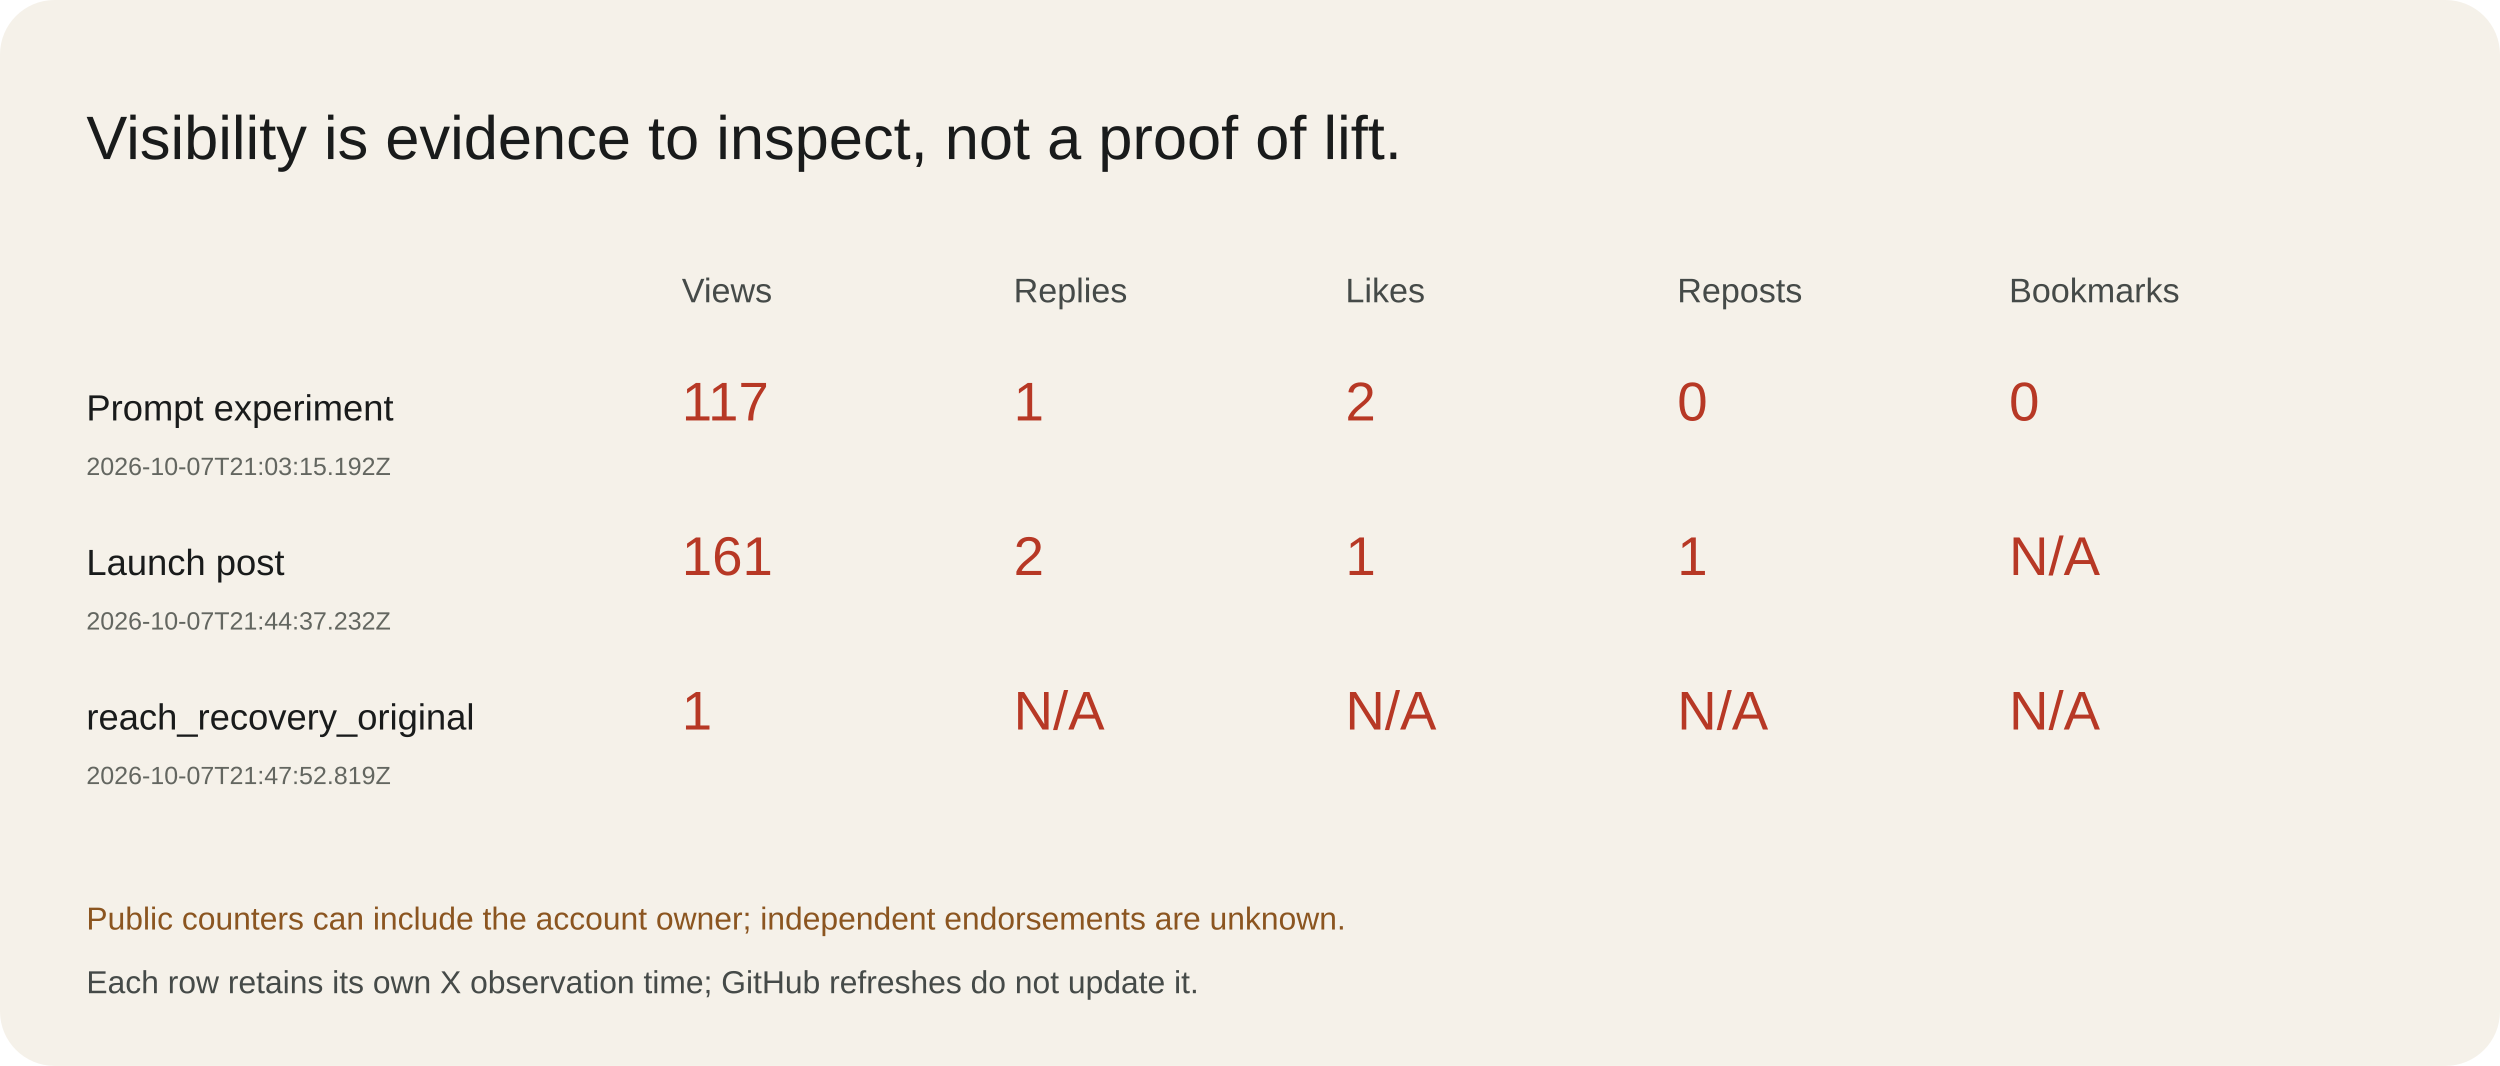
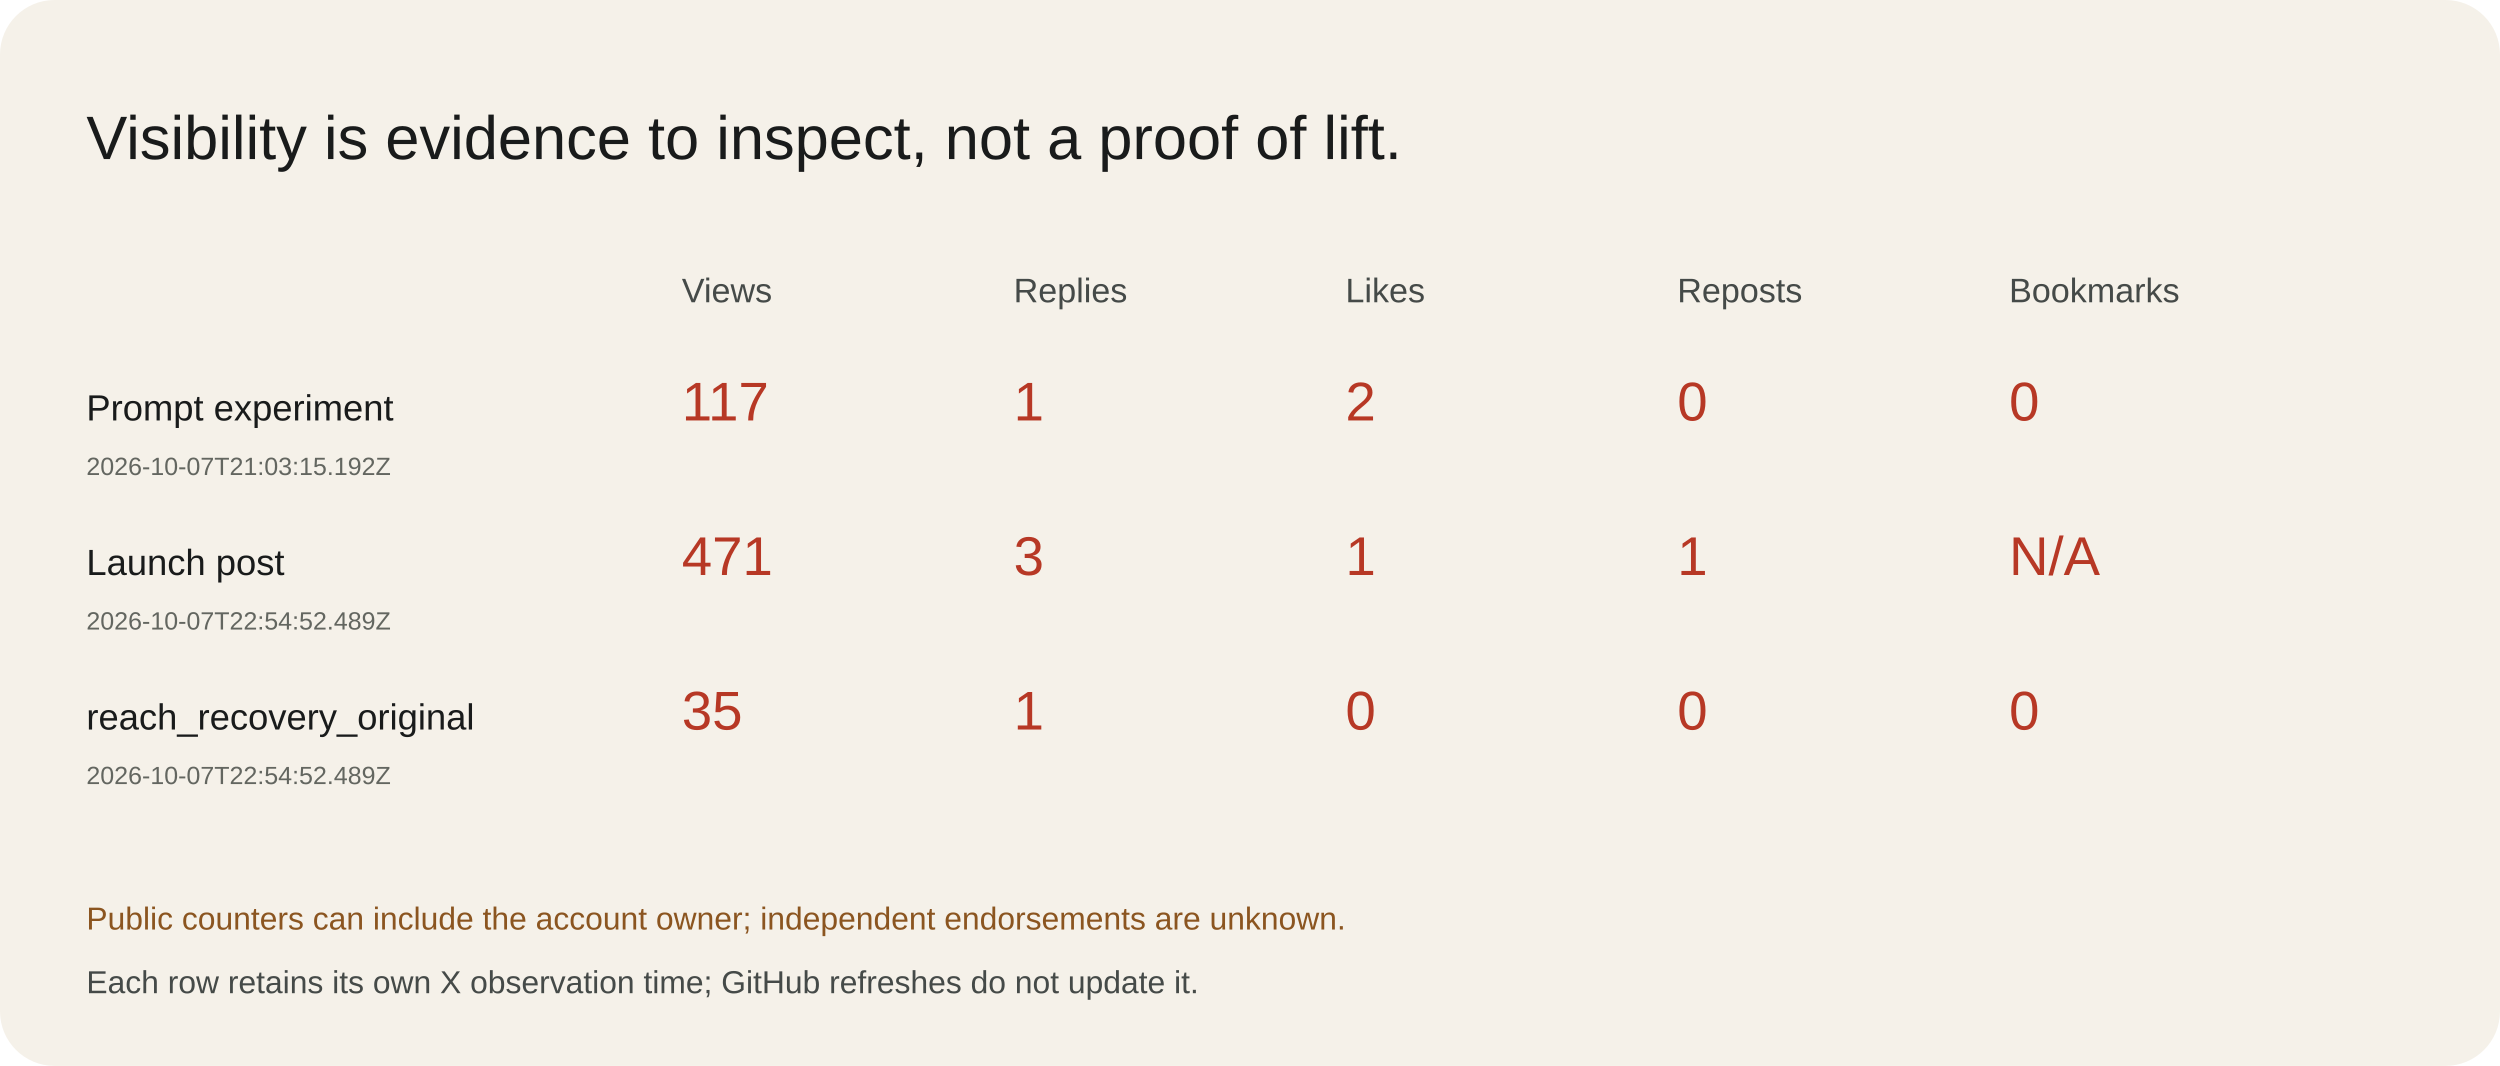
<svg xmlns="http://www.w3.org/2000/svg" width="1100" height="469" viewBox="0 0 1100 469" role="img">
  <rect width="1100" height="469" rx="24" fill="#f5f1e9" />
  <g font-family="Arial, sans-serif">
    <text x="38" y="70" font-size="27" fill="#191b1b">Visibility is evidence to inspect, not a proof of lift.</text>
    <text x="300" y="133" font-size="15" fill="#454a48">Views</text>
    <text x="446" y="133" font-size="15" fill="#454a48">Replies</text>
    <text x="592" y="133" font-size="15" fill="#454a48">Likes</text>
    <text x="738" y="133" font-size="15" fill="#454a48">Reposts</text>
    <text x="884" y="133" font-size="15" fill="#454a48">Bookmarks</text>
    <text x="38" y="185" font-size="16" fill="#191b1b">Prompt experiment</text>
    <text x="300" y="185" font-size="24" fill="#b73825">117</text>
    <text x="446" y="185" font-size="24" fill="#b73825">1</text>
    <text x="592" y="185" font-size="24" fill="#b73825">2</text>
    <text x="738" y="185" font-size="24" fill="#b73825">0</text>
    <text x="884" y="185" font-size="24" fill="#b73825">0</text>
    <text x="38" y="209" font-size="11" fill="#636660">2026-10-07T21:03:15.192Z</text>
    <text x="38" y="253" font-size="16" fill="#191b1b">Launch post</text>
-     <text x="300" y="253" font-size="24" fill="#b73825">161</text>
-     <text x="446" y="253" font-size="24" fill="#b73825">2</text>
+     <text x="300" y="253" font-size="24" fill="#b73825">471</text>
+     <text x="446" y="253" font-size="24" fill="#b73825">3</text>
    <text x="592" y="253" font-size="24" fill="#b73825">1</text>
    <text x="738" y="253" font-size="24" fill="#b73825">1</text>
    <text x="884" y="253" font-size="24" fill="#b73825">N/A</text>
-     <text x="38" y="277" font-size="11" fill="#636660">2026-10-07T21:44:37.232Z</text>
+     <text x="38" y="277" font-size="11" fill="#636660">2026-10-07T22:54:52.489Z</text>
    <text x="38" y="321" font-size="16" fill="#191b1b">reach_recovery_original</text>
-     <text x="300" y="321" font-size="24" fill="#b73825">1</text>
-     <text x="446" y="321" font-size="24" fill="#b73825">N/A</text>
-     <text x="592" y="321" font-size="24" fill="#b73825">N/A</text>
-     <text x="738" y="321" font-size="24" fill="#b73825">N/A</text>
-     <text x="884" y="321" font-size="24" fill="#b73825">N/A</text>
-     <text x="38" y="345" font-size="11" fill="#636660">2026-10-07T21:47:52.819Z</text>
+     <text x="300" y="321" font-size="24" fill="#b73825">35</text>
+     <text x="446" y="321" font-size="24" fill="#b73825">1</text>
+     <text x="592" y="321" font-size="24" fill="#b73825">0</text>
+     <text x="738" y="321" font-size="24" fill="#b73825">0</text>
+     <text x="884" y="321" font-size="24" fill="#b73825">0</text>
+     <text x="38" y="345" font-size="11" fill="#636660">2026-10-07T22:54:52.489Z</text>
    <text x="38" y="409" font-size="14" fill="#8b5520">Public counters can include the account owner; independent endorsements are unknown.</text>
    <text x="38" y="437" font-size="14" fill="#454a48">Each row retains its own X observation time; GitHub refreshes do not update it.</text>
  </g>
</svg>
